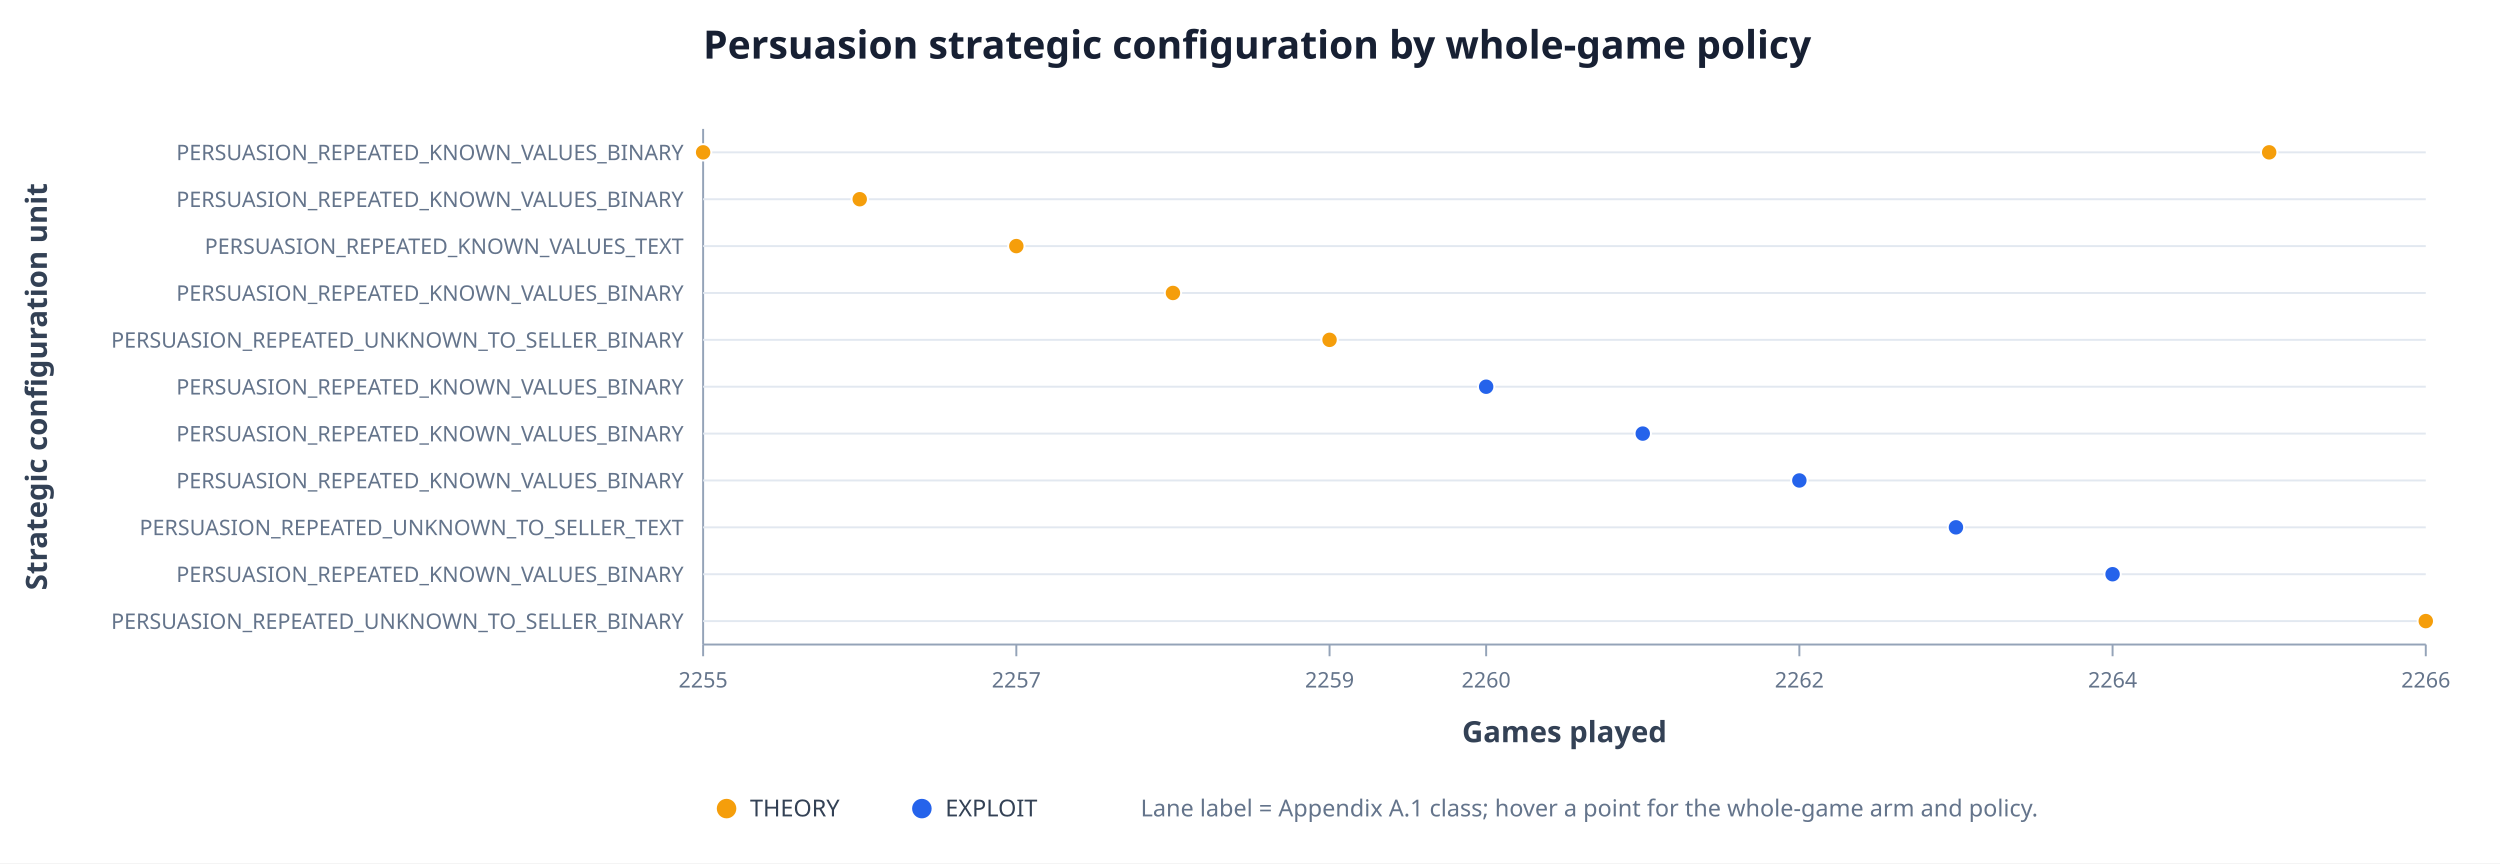
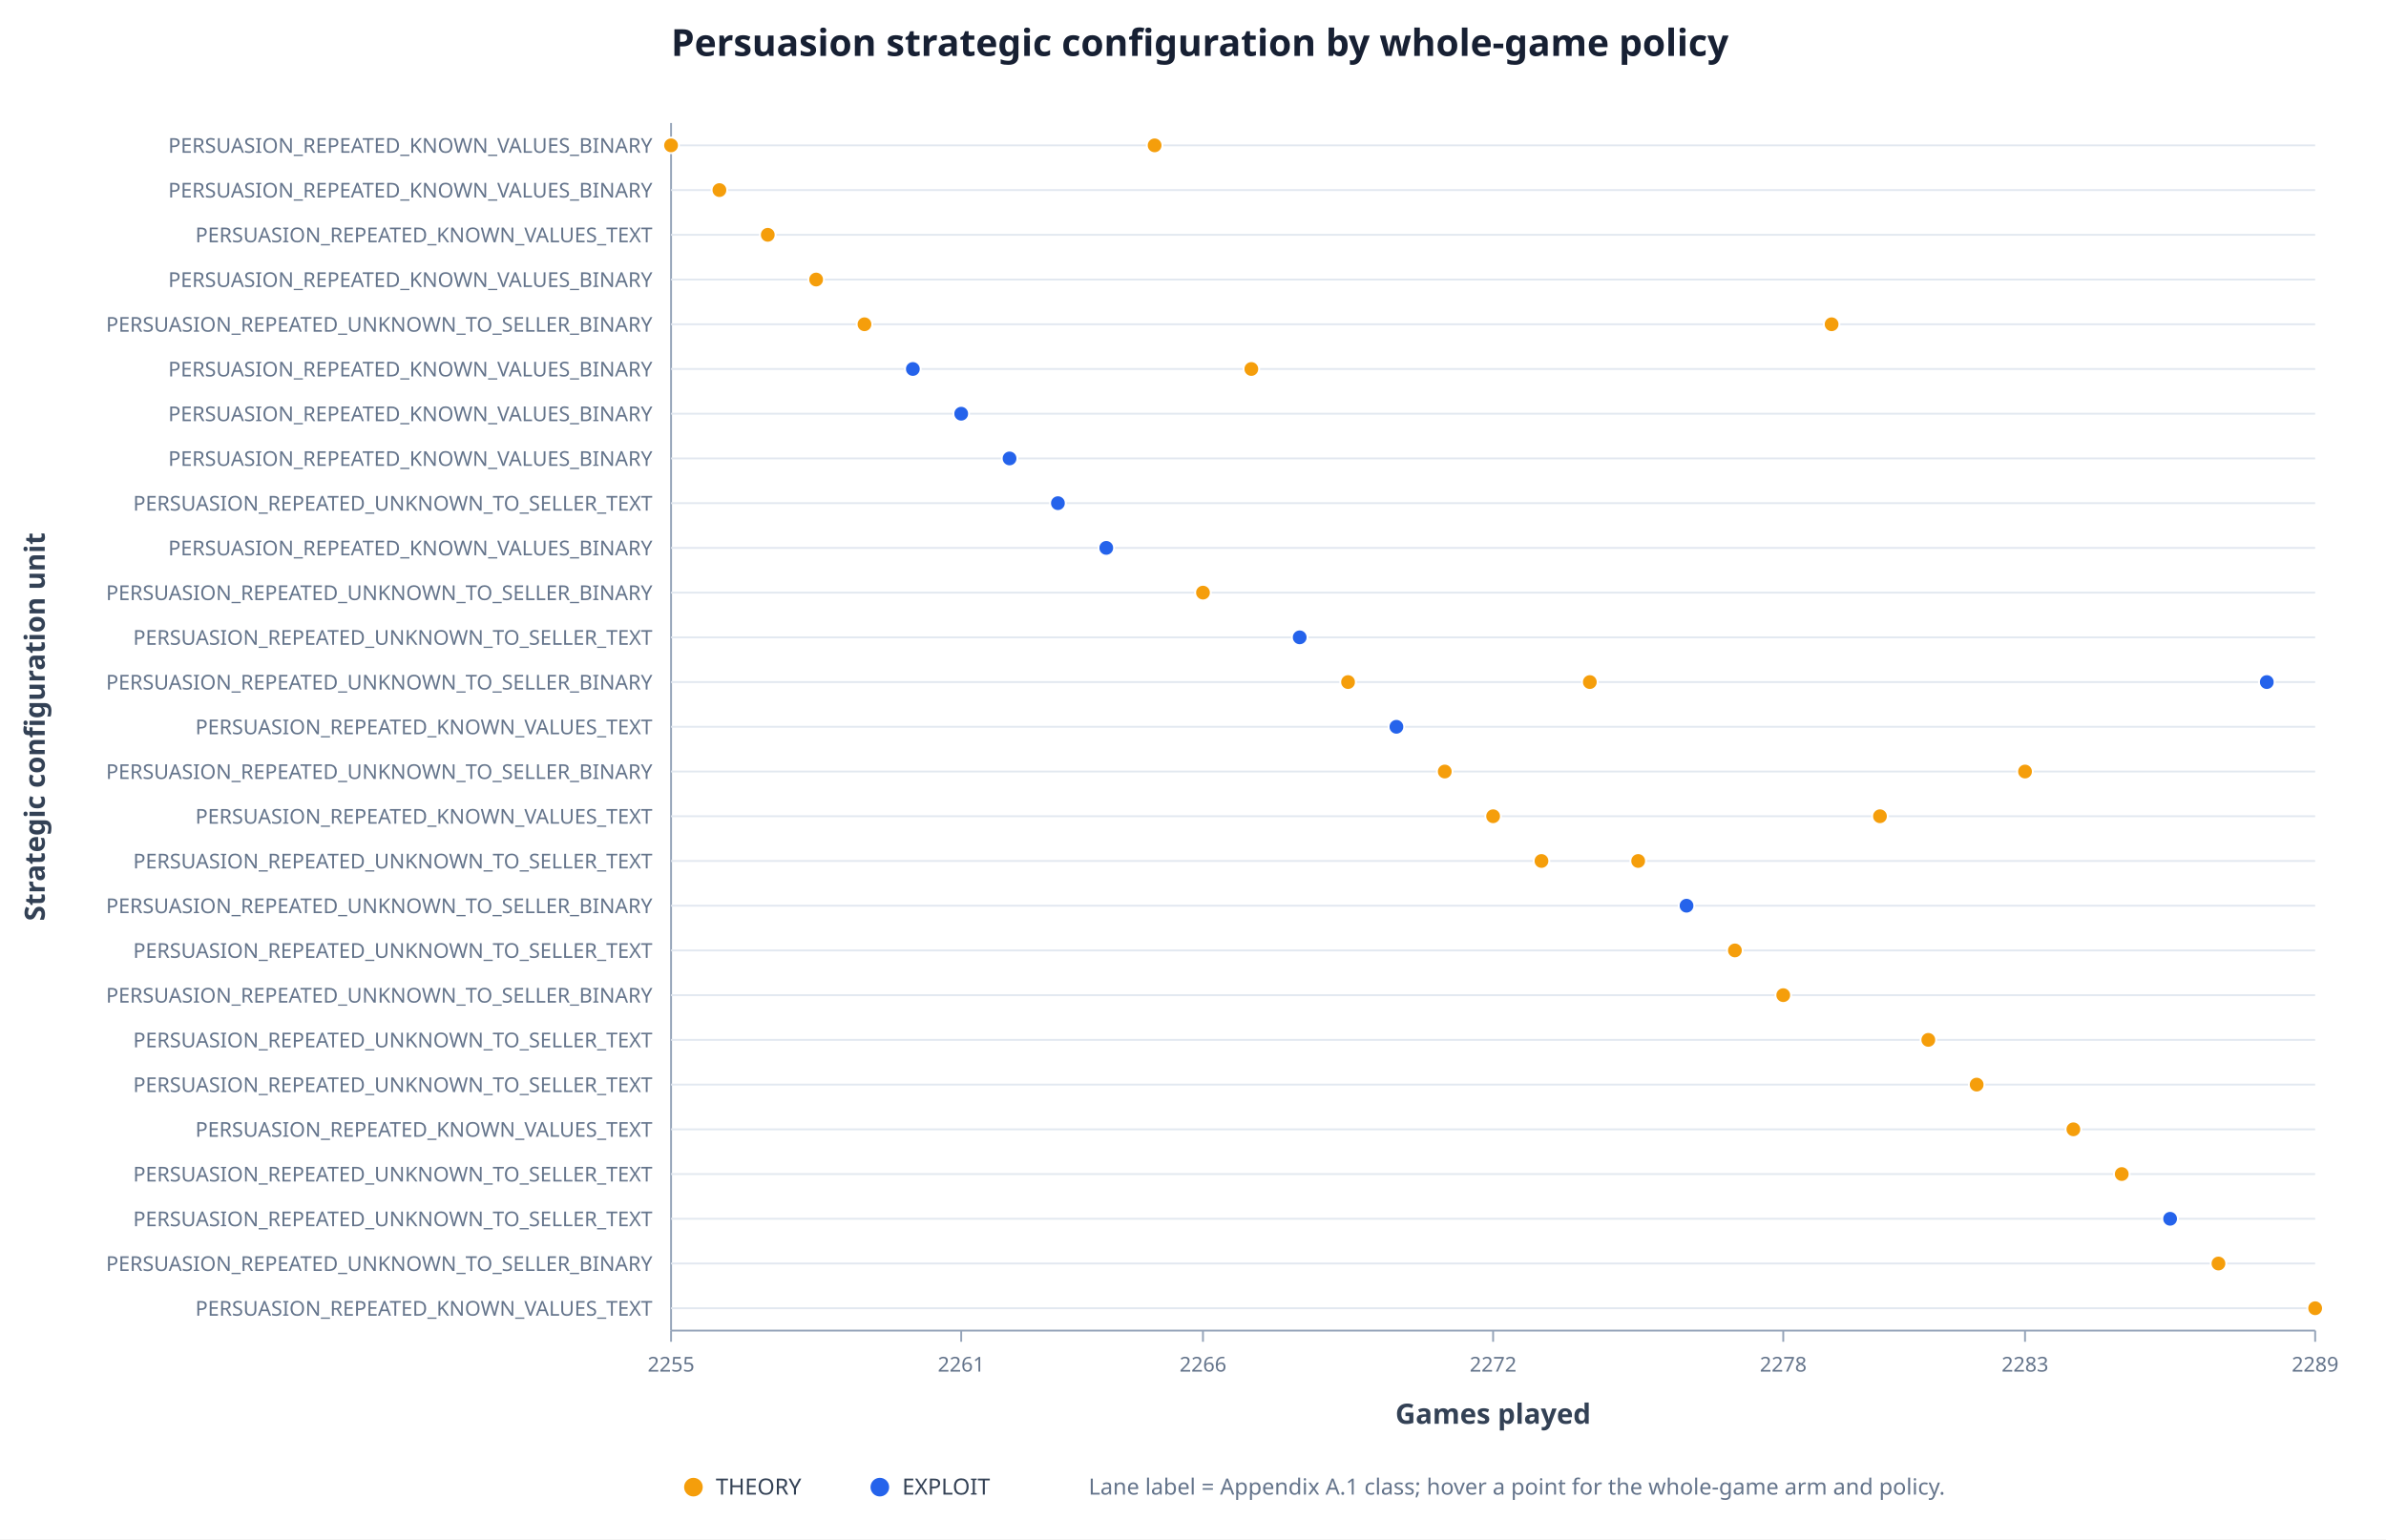
- <svg xmlns="http://www.w3.org/2000/svg" width="1280" height="442" viewBox="0 0 1280 442" role="img">
-   <rect width="1280" height="442" fill="white" />
+ <svg xmlns="http://www.w3.org/2000/svg" width="1280" height="826" viewBox="0 0 1280 826" role="img">
+   <rect width="1280" height="826" fill="white" />
  <text x="360.0" y="30" font-family="system-ui,sans-serif" font-size="20" font-weight="700" fill="#172033">Persuasion strategic configuration by whole-game policy</text>
-   <line x1="360.0" y1="330.0" x2="1242.0" y2="330.0" stroke="#94a3b8" />
-   <line x1="360.0" y1="66.0" x2="360.0" y2="330.0" stroke="#94a3b8" />
-   <text x="801.0" y="380" text-anchor="middle" font-family="system-ui,sans-serif" font-size="15" font-weight="650" fill="#334155">Games played</text>
-   <text x="24" y="198.0" transform="rotate(-90 24 198.0)" text-anchor="middle" font-family="system-ui,sans-serif" font-size="15" font-weight="650" fill="#334155">Strategic configuration unit</text>
+   <line x1="360.0" y1="714.0" x2="1242.0" y2="714.0" stroke="#94a3b8" />
+   <line x1="360.0" y1="66.0" x2="360.0" y2="714.0" stroke="#94a3b8" />
+   <text x="801.0" y="764" text-anchor="middle" font-family="system-ui,sans-serif" font-size="15" font-weight="650" fill="#334155">Games played</text>
+   <text x="24" y="390.0" transform="rotate(-90 24 390.0)" text-anchor="middle" font-family="system-ui,sans-serif" font-size="15" font-weight="650" fill="#334155">Strategic configuration unit</text>
  <line x1="360.0" y1="78.00" x2="1242.0" y2="78.00" stroke="#e2e8f0" />
  <text x="350.0" y="82.00" text-anchor="end" font-family="system-ui,sans-serif" font-size="11" fill="#64748b">PERSUASION_REPEATED_KNOWN_VALUES_BINARY</text>
  <line x1="360.0" y1="102.00" x2="1242.0" y2="102.00" stroke="#e2e8f0" />
  <text x="350.0" y="106.00" text-anchor="end" font-family="system-ui,sans-serif" font-size="11" fill="#64748b">PERSUASION_REPEATED_KNOWN_VALUES_BINARY</text>
  <line x1="360.0" y1="126.00" x2="1242.0" y2="126.00" stroke="#e2e8f0" />
  <text x="350.0" y="130.00" text-anchor="end" font-family="system-ui,sans-serif" font-size="11" fill="#64748b">PERSUASION_REPEATED_KNOWN_VALUES_TEXT</text>
  <line x1="360.0" y1="150.00" x2="1242.0" y2="150.00" stroke="#e2e8f0" />
  <text x="350.0" y="154.00" text-anchor="end" font-family="system-ui,sans-serif" font-size="11" fill="#64748b">PERSUASION_REPEATED_KNOWN_VALUES_BINARY</text>
  <line x1="360.0" y1="174.00" x2="1242.0" y2="174.00" stroke="#e2e8f0" />
  <text x="350.0" y="178.00" text-anchor="end" font-family="system-ui,sans-serif" font-size="11" fill="#64748b">PERSUASION_REPEATED_UNKNOWN_TO_SELLER_BINARY</text>
  <line x1="360.0" y1="198.00" x2="1242.0" y2="198.00" stroke="#e2e8f0" />
  <text x="350.0" y="202.00" text-anchor="end" font-family="system-ui,sans-serif" font-size="11" fill="#64748b">PERSUASION_REPEATED_KNOWN_VALUES_BINARY</text>
  <line x1="360.0" y1="222.00" x2="1242.0" y2="222.00" stroke="#e2e8f0" />
  <text x="350.0" y="226.00" text-anchor="end" font-family="system-ui,sans-serif" font-size="11" fill="#64748b">PERSUASION_REPEATED_KNOWN_VALUES_BINARY</text>
  <line x1="360.0" y1="246.00" x2="1242.0" y2="246.00" stroke="#e2e8f0" />
  <text x="350.0" y="250.00" text-anchor="end" font-family="system-ui,sans-serif" font-size="11" fill="#64748b">PERSUASION_REPEATED_KNOWN_VALUES_BINARY</text>
  <line x1="360.0" y1="270.00" x2="1242.0" y2="270.00" stroke="#e2e8f0" />
  <text x="350.0" y="274.00" text-anchor="end" font-family="system-ui,sans-serif" font-size="11" fill="#64748b">PERSUASION_REPEATED_UNKNOWN_TO_SELLER_TEXT</text>
  <line x1="360.0" y1="294.00" x2="1242.0" y2="294.00" stroke="#e2e8f0" />
  <text x="350.0" y="298.00" text-anchor="end" font-family="system-ui,sans-serif" font-size="11" fill="#64748b">PERSUASION_REPEATED_KNOWN_VALUES_BINARY</text>
  <line x1="360.0" y1="318.00" x2="1242.0" y2="318.00" stroke="#e2e8f0" />
  <text x="350.0" y="322.00" text-anchor="end" font-family="system-ui,sans-serif" font-size="11" fill="#64748b">PERSUASION_REPEATED_UNKNOWN_TO_SELLER_BINARY</text>
-   <line x1="360.00" y1="330.0" x2="360.00" y2="336.0" stroke="#94a3b8" />
-   <text x="360.00" y="352.0" text-anchor="middle" font-family="system-ui,sans-serif" font-size="11" fill="#64748b">2255</text>
-   <line x1="520.36" y1="330.0" x2="520.36" y2="336.0" stroke="#94a3b8" />
-   <text x="520.36" y="352.0" text-anchor="middle" font-family="system-ui,sans-serif" font-size="11" fill="#64748b">2257</text>
-   <line x1="680.73" y1="330.0" x2="680.73" y2="336.0" stroke="#94a3b8" />
-   <text x="680.73" y="352.0" text-anchor="middle" font-family="system-ui,sans-serif" font-size="11" fill="#64748b">2259</text>
-   <line x1="760.91" y1="330.0" x2="760.91" y2="336.0" stroke="#94a3b8" />
-   <text x="760.91" y="352.0" text-anchor="middle" font-family="system-ui,sans-serif" font-size="11" fill="#64748b">2260</text>
-   <line x1="921.27" y1="330.0" x2="921.27" y2="336.0" stroke="#94a3b8" />
-   <text x="921.27" y="352.0" text-anchor="middle" font-family="system-ui,sans-serif" font-size="11" fill="#64748b">2262</text>
-   <line x1="1081.64" y1="330.0" x2="1081.64" y2="336.0" stroke="#94a3b8" />
-   <text x="1081.64" y="352.0" text-anchor="middle" font-family="system-ui,sans-serif" font-size="11" fill="#64748b">2264</text>
-   <line x1="1242.00" y1="330.0" x2="1242.00" y2="336.0" stroke="#94a3b8" />
-   <text x="1242.00" y="352.0" text-anchor="middle" font-family="system-ui,sans-serif" font-size="11" fill="#64748b">2266</text>
+   <line x1="360.0" y1="342.00" x2="1242.0" y2="342.00" stroke="#e2e8f0" />
+   <text x="350.0" y="346.00" text-anchor="end" font-family="system-ui,sans-serif" font-size="11" fill="#64748b">PERSUASION_REPEATED_UNKNOWN_TO_SELLER_TEXT</text>
+   <line x1="360.0" y1="366.00" x2="1242.0" y2="366.00" stroke="#e2e8f0" />
+   <text x="350.0" y="370.00" text-anchor="end" font-family="system-ui,sans-serif" font-size="11" fill="#64748b">PERSUASION_REPEATED_UNKNOWN_TO_SELLER_BINARY</text>
+   <line x1="360.0" y1="390.00" x2="1242.0" y2="390.00" stroke="#e2e8f0" />
+   <text x="350.0" y="394.00" text-anchor="end" font-family="system-ui,sans-serif" font-size="11" fill="#64748b">PERSUASION_REPEATED_KNOWN_VALUES_TEXT</text>
+   <line x1="360.0" y1="414.00" x2="1242.0" y2="414.00" stroke="#e2e8f0" />
+   <text x="350.0" y="418.00" text-anchor="end" font-family="system-ui,sans-serif" font-size="11" fill="#64748b">PERSUASION_REPEATED_UNKNOWN_TO_SELLER_BINARY</text>
+   <line x1="360.0" y1="438.00" x2="1242.0" y2="438.00" stroke="#e2e8f0" />
+   <text x="350.0" y="442.00" text-anchor="end" font-family="system-ui,sans-serif" font-size="11" fill="#64748b">PERSUASION_REPEATED_KNOWN_VALUES_TEXT</text>
+   <line x1="360.0" y1="462.00" x2="1242.0" y2="462.00" stroke="#e2e8f0" />
+   <text x="350.0" y="466.00" text-anchor="end" font-family="system-ui,sans-serif" font-size="11" fill="#64748b">PERSUASION_REPEATED_UNKNOWN_TO_SELLER_TEXT</text>
+   <line x1="360.0" y1="486.00" x2="1242.0" y2="486.00" stroke="#e2e8f0" />
+   <text x="350.0" y="490.00" text-anchor="end" font-family="system-ui,sans-serif" font-size="11" fill="#64748b">PERSUASION_REPEATED_UNKNOWN_TO_SELLER_BINARY</text>
+   <line x1="360.0" y1="510.00" x2="1242.0" y2="510.00" stroke="#e2e8f0" />
+   <text x="350.0" y="514.00" text-anchor="end" font-family="system-ui,sans-serif" font-size="11" fill="#64748b">PERSUASION_REPEATED_UNKNOWN_TO_SELLER_TEXT</text>
+   <line x1="360.0" y1="534.00" x2="1242.0" y2="534.00" stroke="#e2e8f0" />
+   <text x="350.0" y="538.00" text-anchor="end" font-family="system-ui,sans-serif" font-size="11" fill="#64748b">PERSUASION_REPEATED_UNKNOWN_TO_SELLER_BINARY</text>
+   <line x1="360.0" y1="558.00" x2="1242.0" y2="558.00" stroke="#e2e8f0" />
+   <text x="350.0" y="562.00" text-anchor="end" font-family="system-ui,sans-serif" font-size="11" fill="#64748b">PERSUASION_REPEATED_UNKNOWN_TO_SELLER_TEXT</text>
+   <line x1="360.0" y1="582.00" x2="1242.0" y2="582.00" stroke="#e2e8f0" />
+   <text x="350.0" y="586.00" text-anchor="end" font-family="system-ui,sans-serif" font-size="11" fill="#64748b">PERSUASION_REPEATED_UNKNOWN_TO_SELLER_TEXT</text>
+   <line x1="360.0" y1="606.00" x2="1242.0" y2="606.00" stroke="#e2e8f0" />
+   <text x="350.0" y="610.00" text-anchor="end" font-family="system-ui,sans-serif" font-size="11" fill="#64748b">PERSUASION_REPEATED_KNOWN_VALUES_TEXT</text>
+   <line x1="360.0" y1="630.00" x2="1242.0" y2="630.00" stroke="#e2e8f0" />
+   <text x="350.0" y="634.00" text-anchor="end" font-family="system-ui,sans-serif" font-size="11" fill="#64748b">PERSUASION_REPEATED_UNKNOWN_TO_SELLER_TEXT</text>
+   <line x1="360.0" y1="654.00" x2="1242.0" y2="654.00" stroke="#e2e8f0" />
+   <text x="350.0" y="658.00" text-anchor="end" font-family="system-ui,sans-serif" font-size="11" fill="#64748b">PERSUASION_REPEATED_UNKNOWN_TO_SELLER_TEXT</text>
+   <line x1="360.0" y1="678.00" x2="1242.0" y2="678.00" stroke="#e2e8f0" />
+   <text x="350.0" y="682.00" text-anchor="end" font-family="system-ui,sans-serif" font-size="11" fill="#64748b">PERSUASION_REPEATED_UNKNOWN_TO_SELLER_BINARY</text>
+   <line x1="360.0" y1="702.00" x2="1242.0" y2="702.00" stroke="#e2e8f0" />
+   <text x="350.0" y="706.00" text-anchor="end" font-family="system-ui,sans-serif" font-size="11" fill="#64748b">PERSUASION_REPEATED_KNOWN_VALUES_TEXT</text>
+   <line x1="360.00" y1="714.0" x2="360.00" y2="720.0" stroke="#94a3b8" />
+   <text x="360.00" y="736.0" text-anchor="middle" font-family="system-ui,sans-serif" font-size="11" fill="#64748b">2255</text>
+   <line x1="515.65" y1="714.0" x2="515.65" y2="720.0" stroke="#94a3b8" />
+   <text x="515.65" y="736.0" text-anchor="middle" font-family="system-ui,sans-serif" font-size="11" fill="#64748b">2261</text>
+   <line x1="645.35" y1="714.0" x2="645.35" y2="720.0" stroke="#94a3b8" />
+   <text x="645.35" y="736.0" text-anchor="middle" font-family="system-ui,sans-serif" font-size="11" fill="#64748b">2266</text>
+   <line x1="801.00" y1="714.0" x2="801.00" y2="720.0" stroke="#94a3b8" />
+   <text x="801.00" y="736.0" text-anchor="middle" font-family="system-ui,sans-serif" font-size="11" fill="#64748b">2272</text>
+   <line x1="956.65" y1="714.0" x2="956.65" y2="720.0" stroke="#94a3b8" />
+   <text x="956.65" y="736.0" text-anchor="middle" font-family="system-ui,sans-serif" font-size="11" fill="#64748b">2278</text>
+   <line x1="1086.35" y1="714.0" x2="1086.35" y2="720.0" stroke="#94a3b8" />
+   <text x="1086.35" y="736.0" text-anchor="middle" font-family="system-ui,sans-serif" font-size="11" fill="#64748b">2283</text>
+   <line x1="1242.00" y1="714.0" x2="1242.00" y2="720.0" stroke="#94a3b8" />
+   <text x="1242.00" y="736.0" text-anchor="middle" font-family="system-ui,sans-serif" font-size="11" fill="#64748b">2289</text>
  <circle cx="360.00" cy="78.00" r="4.2" fill="#f59e0b" stroke="white" stroke-width="1" />
-   <circle cx="440.18" cy="102.00" r="4.2" fill="#f59e0b" stroke="white" stroke-width="1" />
-   <circle cx="520.36" cy="126.00" r="4.2" fill="#f59e0b" stroke="white" stroke-width="1" />
-   <circle cx="600.55" cy="150.00" r="4.2" fill="#f59e0b" stroke="white" stroke-width="1" />
-   <circle cx="680.73" cy="174.00" r="4.2" fill="#f59e0b" stroke="white" stroke-width="1" />
-   <circle cx="760.91" cy="198.00" r="4.2" fill="#2563eb" stroke="white" stroke-width="1" />
-   <circle cx="841.09" cy="222.00" r="4.2" fill="#2563eb" stroke="white" stroke-width="1" />
-   <circle cx="921.27" cy="246.00" r="4.2" fill="#2563eb" stroke="white" stroke-width="1" />
-   <circle cx="1001.45" cy="270.00" r="4.2" fill="#2563eb" stroke="white" stroke-width="1" />
-   <circle cx="1081.64" cy="294.00" r="4.2" fill="#2563eb" stroke="white" stroke-width="1" />
-   <circle cx="1161.82" cy="78.00" r="4.2" fill="#f59e0b" stroke="white" stroke-width="1" />
-   <circle cx="1242.00" cy="318.00" r="4.2" fill="#f59e0b" stroke="white" stroke-width="1" />
-   <circle cx="372.0" cy="414" r="5" fill="#f59e0b" />
-   <text x="384.0" y="418" font-family="system-ui,sans-serif" font-size="12" fill="#334155">THEORY</text>
-   <circle cx="472.0" cy="414" r="5" fill="#2563eb" />
-   <text x="484.0" y="418" font-family="system-ui,sans-serif" font-size="12" fill="#334155">EXPLOIT</text>
-   <text x="584.0" y="418" font-family="system-ui,sans-serif" font-size="12" fill="#64748b">Lane label = Appendix A.1 class; hover a point for the whole-game arm and policy.</text>
+   <circle cx="385.94" cy="102.00" r="4.2" fill="#f59e0b" stroke="white" stroke-width="1" />
+   <circle cx="411.88" cy="126.00" r="4.2" fill="#f59e0b" stroke="white" stroke-width="1" />
+   <circle cx="437.82" cy="150.00" r="4.2" fill="#f59e0b" stroke="white" stroke-width="1" />
+   <circle cx="463.76" cy="174.00" r="4.2" fill="#f59e0b" stroke="white" stroke-width="1" />
+   <circle cx="489.71" cy="198.00" r="4.2" fill="#2563eb" stroke="white" stroke-width="1" />
+   <circle cx="515.65" cy="222.00" r="4.2" fill="#2563eb" stroke="white" stroke-width="1" />
+   <circle cx="541.59" cy="246.00" r="4.2" fill="#2563eb" stroke="white" stroke-width="1" />
+   <circle cx="567.53" cy="270.00" r="4.2" fill="#2563eb" stroke="white" stroke-width="1" />
+   <circle cx="593.47" cy="294.00" r="4.2" fill="#2563eb" stroke="white" stroke-width="1" />
+   <circle cx="619.41" cy="78.00" r="4.2" fill="#f59e0b" stroke="white" stroke-width="1" />
+   <circle cx="645.35" cy="318.00" r="4.2" fill="#f59e0b" stroke="white" stroke-width="1" />
+   <circle cx="671.29" cy="198.00" r="4.2" fill="#f59e0b" stroke="white" stroke-width="1" />
+   <circle cx="697.24" cy="342.00" r="4.2" fill="#2563eb" stroke="white" stroke-width="1" />
+   <circle cx="723.18" cy="366.00" r="4.2" fill="#f59e0b" stroke="white" stroke-width="1" />
+   <circle cx="749.12" cy="390.00" r="4.2" fill="#2563eb" stroke="white" stroke-width="1" />
+   <circle cx="775.06" cy="414.00" r="4.2" fill="#f59e0b" stroke="white" stroke-width="1" />
+   <circle cx="801.00" cy="438.00" r="4.2" fill="#f59e0b" stroke="white" stroke-width="1" />
+   <circle cx="826.94" cy="462.00" r="4.2" fill="#f59e0b" stroke="white" stroke-width="1" />
+   <circle cx="852.88" cy="366.00" r="4.2" fill="#f59e0b" stroke="white" stroke-width="1" />
+   <circle cx="878.82" cy="462.00" r="4.2" fill="#f59e0b" stroke="white" stroke-width="1" />
+   <circle cx="904.76" cy="486.00" r="4.2" fill="#2563eb" stroke="white" stroke-width="1" />
+   <circle cx="930.71" cy="510.00" r="4.2" fill="#f59e0b" stroke="white" stroke-width="1" />
+   <circle cx="956.65" cy="534.00" r="4.2" fill="#f59e0b" stroke="white" stroke-width="1" />
+   <circle cx="982.59" cy="174.00" r="4.2" fill="#f59e0b" stroke="white" stroke-width="1" />
+   <circle cx="1008.53" cy="438.00" r="4.2" fill="#f59e0b" stroke="white" stroke-width="1" />
+   <circle cx="1034.47" cy="558.00" r="4.2" fill="#f59e0b" stroke="white" stroke-width="1" />
+   <circle cx="1060.41" cy="582.00" r="4.2" fill="#f59e0b" stroke="white" stroke-width="1" />
+   <circle cx="1086.35" cy="414.00" r="4.2" fill="#f59e0b" stroke="white" stroke-width="1" />
+   <circle cx="1112.29" cy="606.00" r="4.2" fill="#f59e0b" stroke="white" stroke-width="1" />
+   <circle cx="1138.24" cy="630.00" r="4.2" fill="#f59e0b" stroke="white" stroke-width="1" />
+   <circle cx="1164.18" cy="654.00" r="4.2" fill="#2563eb" stroke="white" stroke-width="1" />
+   <circle cx="1190.12" cy="678.00" r="4.2" fill="#f59e0b" stroke="white" stroke-width="1" />
+   <circle cx="1216.06" cy="366.00" r="4.2" fill="#2563eb" stroke="white" stroke-width="1" />
+   <circle cx="1242.00" cy="702.00" r="4.2" fill="#f59e0b" stroke="white" stroke-width="1" />
+   <circle cx="372.0" cy="798" r="5" fill="#f59e0b" />
+   <text x="384.0" y="802" font-family="system-ui,sans-serif" font-size="12" fill="#334155">THEORY</text>
+   <circle cx="472.0" cy="798" r="5" fill="#2563eb" />
+   <text x="484.0" y="802" font-family="system-ui,sans-serif" font-size="12" fill="#334155">EXPLOIT</text>
+   <text x="584.0" y="802" font-family="system-ui,sans-serif" font-size="12" fill="#64748b">Lane label = Appendix A.1 class; hover a point for the whole-game arm and policy.</text>
</svg>
